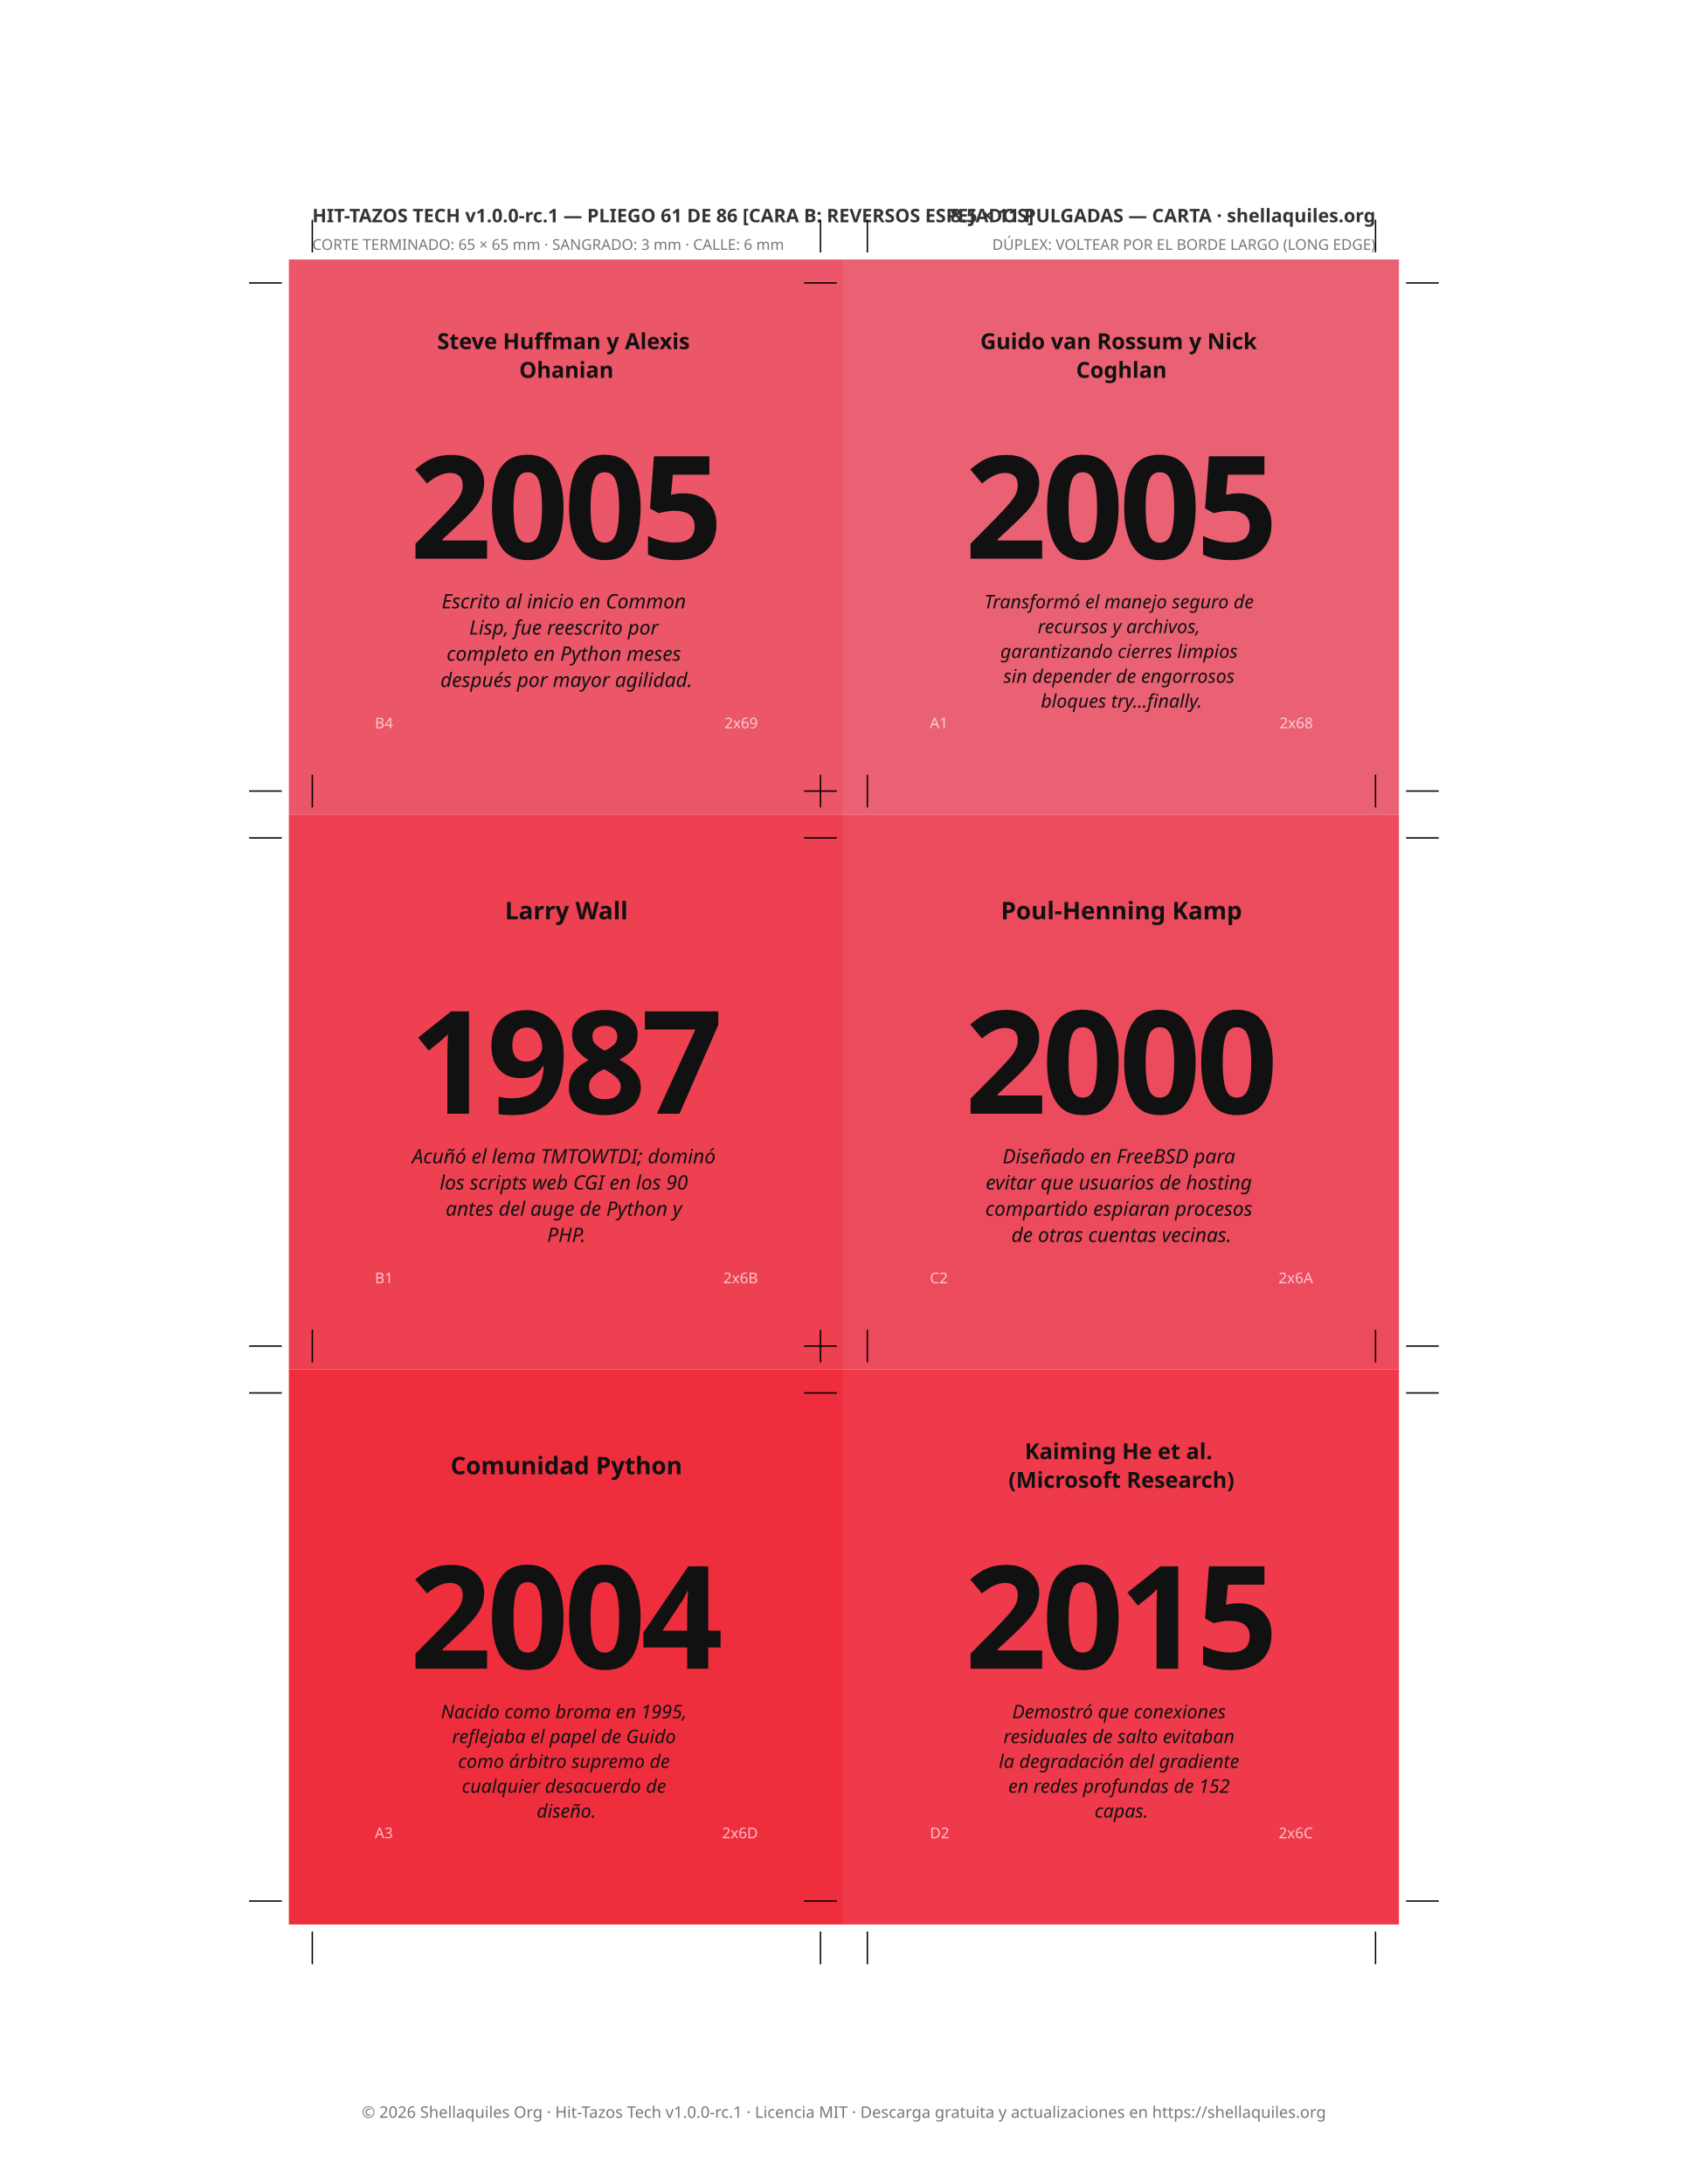
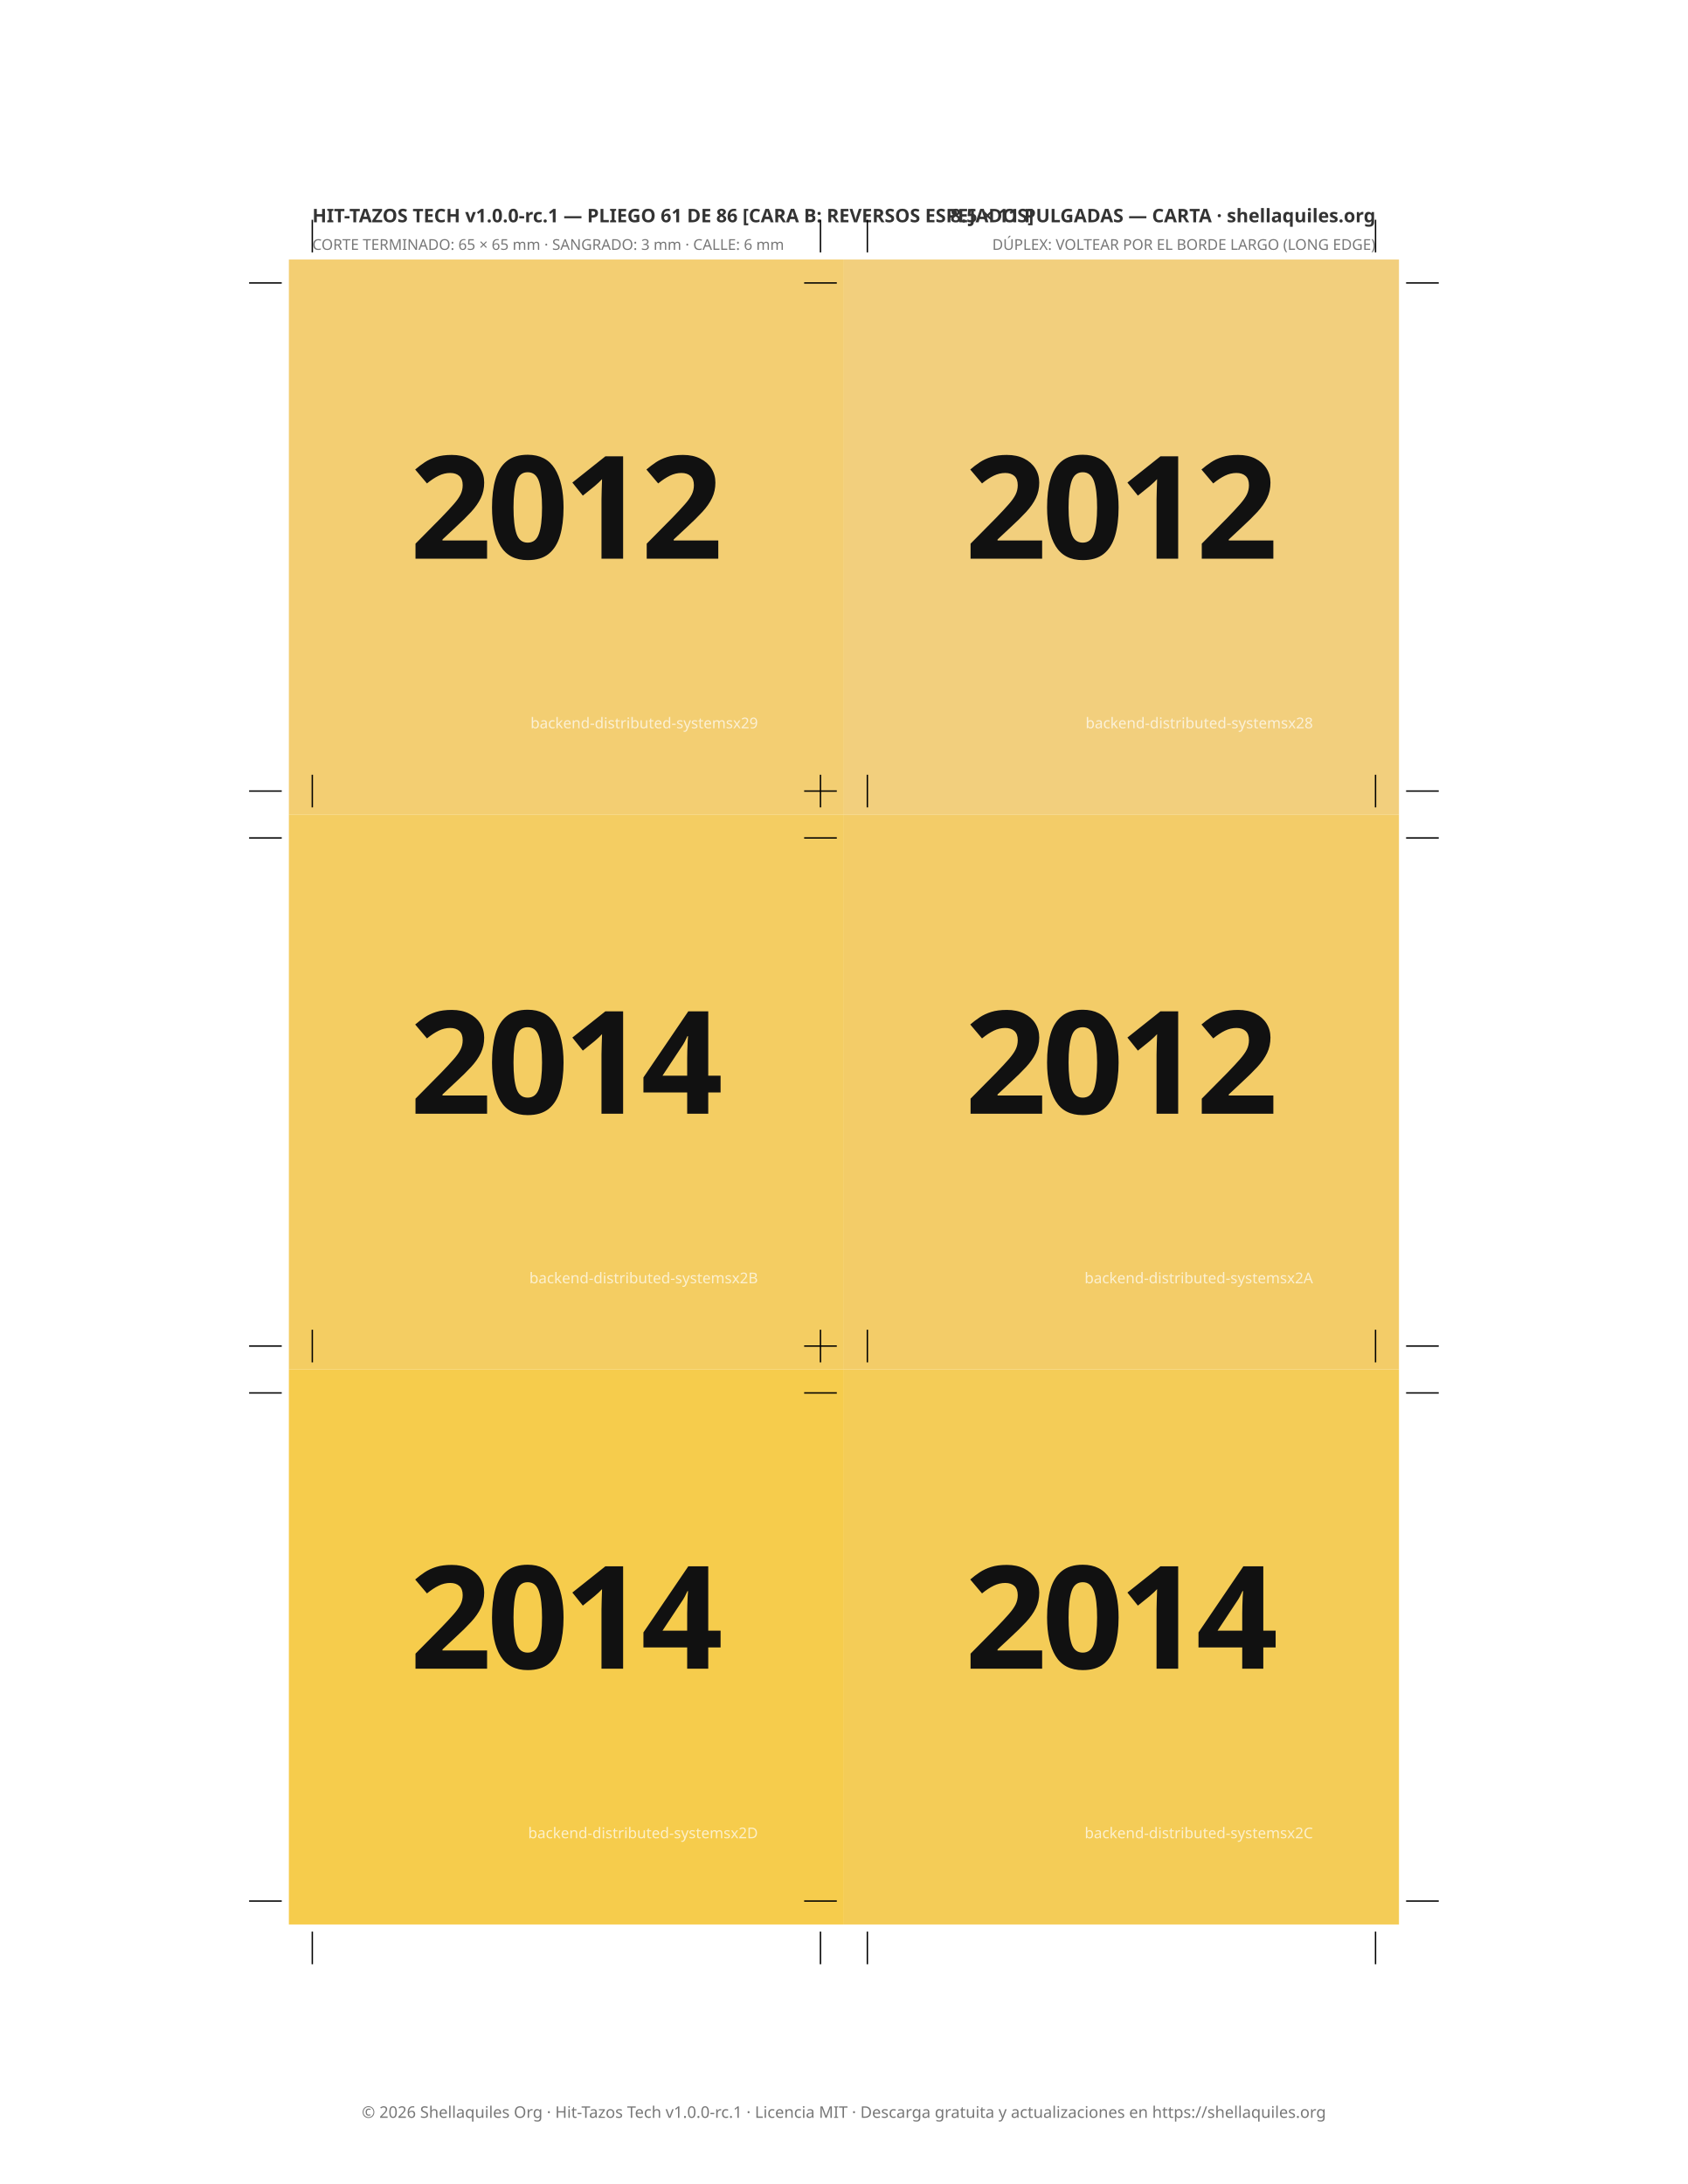
<svg xmlns="http://www.w3.org/2000/svg" width="215.9mm" height="279.4mm" viewBox="0 0 612 792" style="background-color: #ffffff;">
  <g id="encabezado_pliego">
    <text x="113.24" y="80.61" font-family="'Outfit', sans-serif" font-size="6.8" font-weight="700" fill="#333333">HIT-TAZOS TECH v1.0.0-rc.1 — PLIEGO 61 DE 86 [CARA B: REVERSOS ESPEJADOS]</text>
    <text x="498.76" y="80.61" font-family="'Outfit', sans-serif" font-size="6.8" font-weight="700" fill="#333333" text-anchor="end">8.5 × 11 PULGADAS — CARTA · shellaquiles.org</text>
    <text x="113.24" y="90.61" font-family="'Outfit', sans-serif" font-size="5.4" font-weight="500" fill="#777777">CORTE TERMINADO: 65 × 65 mm · SANGRADO: 3 mm · CALLE: 6 mm</text>
    <text x="498.76" y="90.61" font-family="'Outfit', sans-serif" font-size="5.4" font-weight="500" fill="#777777" text-anchor="end">DÚPLEX: VOLTEAR POR EL BORDE LARGO (LONG EDGE)</text>
  </g>
  <g id="tarjetas_reverso">
-     <g id="carta_2_69_reverso">
+     <g id="carta_backend-distributed-systems_29_reverso">
      <g stroke="#000000" stroke-width="0.5" stroke-linecap="square">
        <line x1="90.57" y1="102.61" x2="101.91" y2="102.61" />
        <line x1="113.24" y1="79.94" x2="113.24" y2="91.28" />
        <line x1="308.83" y1="102.61" x2="320.17" y2="102.61" />
        <line x1="297.50" y1="79.94" x2="297.50" y2="91.28" />
        <line x1="90.57" y1="286.87" x2="101.91" y2="286.87" />
        <line x1="113.24" y1="298.20" x2="113.24" y2="309.54" />
        <line x1="308.83" y1="286.87" x2="320.17" y2="286.87" />
        <line x1="297.50" y1="298.20" x2="297.50" y2="309.54" />
      </g>
-       <rect x="104.74" y="94.11" width="201.26" height="201.26" fill="#eb5668" />
+       <rect x="104.74" y="94.11" width="201.26" height="201.26" fill="#f3ce72" />
      <g transform="translate(113.24, 102.61)">
-         <text font-family="'Outfit', sans-serif" font-size="8" font-weight="600" fill="#111111" text-anchor="middle">
-           <tspan x="92.13" y="24">Steve Huffman y Alexis</tspan>
-           <tspan x="92.13" y="34.4">Ohanian</tspan>
+         <text font-family="'Outfit', sans-serif" font-size="8.8" font-weight="600" fill="#111111" text-anchor="middle">
+           
        </text>
-         <text x="92.13" y="100" font-family="'Space Grotesk', sans-serif" font-size="52" font-weight="900" letter-spacing="-1.8" fill="#111111" text-anchor="middle">2005</text>
+         <text x="92.13" y="100" font-family="'Space Grotesk', sans-serif" font-size="52" font-weight="900" letter-spacing="-1.8" fill="#111111" text-anchor="middle">2012</text>
        <text font-family="'Outfit', sans-serif" font-size="7.2" font-weight="400" font-style="italic" fill="#111111" text-anchor="middle">
-           <tspan x="92.13" y="118.0">Escrito al inicio en Common</tspan>
-           <tspan x="92.13" y="127.5">Lisp, fue reescrito por</tspan>
-           <tspan x="92.13" y="137.0">completo en Python meses</tspan>
-           <tspan x="92.13" y="146.5">después por mayor agilidad.</tspan>
+           
        </text>
-         <text x="22.68" y="161.5" font-family="'Outfit', sans-serif" font-size="5.4" font-weight="500" fill="rgba(255, 255, 255, 0.7)">B4</text>
-         <text x="161.57" y="161.5" font-family="'Space Grotesk', sans-serif" font-size="5.4" font-weight="500" fill="rgba(255, 255, 255, 0.7)" text-anchor="end">2x69</text>
+         <text x="22.68" y="161.5" font-family="'Outfit', sans-serif" font-size="5.4" font-weight="500" fill="rgba(255, 255, 255, 0.7)" />
+         <text x="161.57" y="161.5" font-family="'Space Grotesk', sans-serif" font-size="5.4" font-weight="500" fill="rgba(255, 255, 255, 0.7)" text-anchor="end">backend-distributed-systemsx29</text>
      </g>
    </g>
-     <g id="carta_2_68_reverso">
+     <g id="carta_backend-distributed-systems_28_reverso">
      <g stroke="#000000" stroke-width="0.5" stroke-linecap="square">
        <line x1="291.83" y1="102.61" x2="303.17" y2="102.61" />
        <line x1="314.50" y1="79.94" x2="314.50" y2="91.28" />
        <line x1="510.09" y1="102.61" x2="521.43" y2="102.61" />
        <line x1="498.76" y1="79.94" x2="498.76" y2="91.28" />
        <line x1="291.83" y1="286.87" x2="303.17" y2="286.87" />
        <line x1="314.50" y1="298.20" x2="314.50" y2="309.54" />
        <line x1="510.09" y1="286.87" x2="521.43" y2="286.87" />
        <line x1="498.76" y1="298.20" x2="498.76" y2="309.54" />
      </g>
-       <rect x="306.00" y="94.11" width="201.26" height="201.26" fill="#ea6173" />
+       <rect x="306.00" y="94.11" width="201.26" height="201.26" fill="#f2cf7d" />
      <g transform="translate(314.50, 102.61)">
-         <text font-family="'Outfit', sans-serif" font-size="8" font-weight="600" fill="#111111" text-anchor="middle">
-           <tspan x="92.13" y="24">Guido van Rossum y Nick</tspan>
-           <tspan x="92.13" y="34.4">Coghlan</tspan>
+         <text font-family="'Outfit', sans-serif" font-size="8.8" font-weight="600" fill="#111111" text-anchor="middle">
+           
        </text>
-         <text x="92.13" y="100" font-family="'Space Grotesk', sans-serif" font-size="52" font-weight="900" letter-spacing="-1.8" fill="#111111" text-anchor="middle">2005</text>
-         <text font-family="'Outfit', sans-serif" font-size="6.8" font-weight="400" font-style="italic" fill="#111111" text-anchor="middle">
-           <tspan x="92.13" y="118.0">Transformó el manejo seguro de</tspan>
-           <tspan x="92.13" y="127.0">recursos y archivos,</tspan>
-           <tspan x="92.13" y="136.0">garantizando cierres limpios</tspan>
-           <tspan x="92.13" y="145.0">sin depender de engorrosos</tspan>
-           <tspan x="92.13" y="154.0">bloques try...finally.</tspan>
+         <text x="92.13" y="100" font-family="'Space Grotesk', sans-serif" font-size="52" font-weight="900" letter-spacing="-1.8" fill="#111111" text-anchor="middle">2012</text>
+         <text font-family="'Outfit', sans-serif" font-size="7.2" font-weight="400" font-style="italic" fill="#111111" text-anchor="middle">
+           
        </text>
-         <text x="22.68" y="161.5" font-family="'Outfit', sans-serif" font-size="5.4" font-weight="500" fill="rgba(255, 255, 255, 0.7)">A1</text>
-         <text x="161.57" y="161.5" font-family="'Space Grotesk', sans-serif" font-size="5.4" font-weight="500" fill="rgba(255, 255, 255, 0.7)" text-anchor="end">2x68</text>
+         <text x="22.68" y="161.5" font-family="'Outfit', sans-serif" font-size="5.4" font-weight="500" fill="rgba(255, 255, 255, 0.7)" />
+         <text x="161.57" y="161.5" font-family="'Space Grotesk', sans-serif" font-size="5.4" font-weight="500" fill="rgba(255, 255, 255, 0.7)" text-anchor="end">backend-distributed-systemsx28</text>
      </g>
    </g>
-     <g id="carta_2_6B_reverso">
+     <g id="carta_backend-distributed-systems_2B_reverso">
      <g stroke="#000000" stroke-width="0.5" stroke-linecap="square">
        <line x1="90.57" y1="303.87" x2="101.91" y2="303.87" />
        <line x1="113.24" y1="281.20" x2="113.24" y2="292.54" />
        <line x1="308.83" y1="303.87" x2="320.17" y2="303.87" />
        <line x1="297.50" y1="281.20" x2="297.50" y2="292.54" />
        <line x1="90.57" y1="488.13" x2="101.91" y2="488.13" />
        <line x1="113.24" y1="499.46" x2="113.24" y2="510.80" />
        <line x1="308.83" y1="488.13" x2="320.17" y2="488.13" />
        <line x1="297.50" y1="499.46" x2="297.50" y2="510.80" />
      </g>
-       <rect x="104.74" y="295.37" width="201.26" height="201.26" fill="#ed4051" />
+       <rect x="104.74" y="295.37" width="201.26" height="201.26" fill="#f4cd62" />
      <g transform="translate(113.24, 303.87)">
        <text font-family="'Outfit', sans-serif" font-size="8.8" font-weight="600" fill="#111111" text-anchor="middle">
-           <tspan x="92.13" y="29.5">Larry Wall</tspan>
+           
        </text>
-         <text x="92.13" y="100" font-family="'Space Grotesk', sans-serif" font-size="52" font-weight="900" letter-spacing="-1.8" fill="#111111" text-anchor="middle">1987</text>
+         <text x="92.13" y="100" font-family="'Space Grotesk', sans-serif" font-size="52" font-weight="900" letter-spacing="-1.8" fill="#111111" text-anchor="middle">2014</text>
        <text font-family="'Outfit', sans-serif" font-size="7.2" font-weight="400" font-style="italic" fill="#111111" text-anchor="middle">
-           <tspan x="92.13" y="118.0">Acuñó el lema TMTOWTDI; dominó</tspan>
-           <tspan x="92.13" y="127.5">los scripts web CGI en los 90</tspan>
-           <tspan x="92.13" y="137.0">antes del auge de Python y</tspan>
-           <tspan x="92.13" y="146.5">PHP.</tspan>
+           
        </text>
-         <text x="22.68" y="161.5" font-family="'Outfit', sans-serif" font-size="5.4" font-weight="500" fill="rgba(255, 255, 255, 0.7)">B1</text>
-         <text x="161.57" y="161.5" font-family="'Space Grotesk', sans-serif" font-size="5.4" font-weight="500" fill="rgba(255, 255, 255, 0.7)" text-anchor="end">2x6B</text>
+         <text x="22.68" y="161.5" font-family="'Outfit', sans-serif" font-size="5.4" font-weight="500" fill="rgba(255, 255, 255, 0.7)" />
+         <text x="161.57" y="161.5" font-family="'Space Grotesk', sans-serif" font-size="5.4" font-weight="500" fill="rgba(255, 255, 255, 0.7)" text-anchor="end">backend-distributed-systemsx2B</text>
      </g>
    </g>
-     <g id="carta_2_6A_reverso">
+     <g id="carta_backend-distributed-systems_2A_reverso">
      <g stroke="#000000" stroke-width="0.5" stroke-linecap="square">
        <line x1="291.83" y1="303.87" x2="303.17" y2="303.87" />
        <line x1="314.50" y1="281.20" x2="314.50" y2="292.54" />
        <line x1="510.09" y1="303.87" x2="521.43" y2="303.87" />
        <line x1="498.76" y1="281.20" x2="498.76" y2="292.54" />
        <line x1="291.83" y1="488.13" x2="303.17" y2="488.13" />
        <line x1="314.50" y1="499.46" x2="314.50" y2="510.80" />
        <line x1="510.09" y1="488.13" x2="521.43" y2="488.13" />
        <line x1="498.76" y1="499.46" x2="498.76" y2="510.80" />
      </g>
-       <rect x="306.00" y="295.37" width="201.26" height="201.26" fill="#ec4b5d" />
+       <rect x="306.00" y="295.37" width="201.26" height="201.26" fill="#f3cc68" />
      <g transform="translate(314.50, 303.87)">
        <text font-family="'Outfit', sans-serif" font-size="8.8" font-weight="600" fill="#111111" text-anchor="middle">
-           <tspan x="92.13" y="29.5">Poul-Henning Kamp</tspan>
+           
        </text>
-         <text x="92.13" y="100" font-family="'Space Grotesk', sans-serif" font-size="52" font-weight="900" letter-spacing="-1.8" fill="#111111" text-anchor="middle">2000</text>
+         <text x="92.13" y="100" font-family="'Space Grotesk', sans-serif" font-size="52" font-weight="900" letter-spacing="-1.8" fill="#111111" text-anchor="middle">2012</text>
        <text font-family="'Outfit', sans-serif" font-size="7.2" font-weight="400" font-style="italic" fill="#111111" text-anchor="middle">
-           <tspan x="92.13" y="118.0">Diseñado en FreeBSD para</tspan>
-           <tspan x="92.13" y="127.5">evitar que usuarios de hosting</tspan>
-           <tspan x="92.13" y="137.0">compartido espiaran procesos</tspan>
-           <tspan x="92.13" y="146.5">de otras cuentas vecinas.</tspan>
+           
        </text>
-         <text x="22.68" y="161.5" font-family="'Outfit', sans-serif" font-size="5.4" font-weight="500" fill="rgba(255, 255, 255, 0.7)">C2</text>
-         <text x="161.57" y="161.5" font-family="'Space Grotesk', sans-serif" font-size="5.4" font-weight="500" fill="rgba(255, 255, 255, 0.7)" text-anchor="end">2x6A</text>
+         <text x="22.68" y="161.5" font-family="'Outfit', sans-serif" font-size="5.4" font-weight="500" fill="rgba(255, 255, 255, 0.7)" />
+         <text x="161.57" y="161.5" font-family="'Space Grotesk', sans-serif" font-size="5.4" font-weight="500" fill="rgba(255, 255, 255, 0.7)" text-anchor="end">backend-distributed-systemsx2A</text>
      </g>
    </g>
-     <g id="carta_2_6D_reverso">
+     <g id="carta_backend-distributed-systems_2D_reverso">
      <g stroke="#000000" stroke-width="0.5" stroke-linecap="square">
        <line x1="90.57" y1="505.13" x2="101.91" y2="505.13" />
        <line x1="113.24" y1="482.46" x2="113.24" y2="493.80" />
        <line x1="308.83" y1="505.13" x2="320.17" y2="505.13" />
        <line x1="297.50" y1="482.46" x2="297.50" y2="493.80" />
        <line x1="90.57" y1="689.39" x2="101.91" y2="689.39" />
        <line x1="113.24" y1="700.72" x2="113.24" y2="712.06" />
        <line x1="308.83" y1="689.39" x2="320.17" y2="689.39" />
        <line x1="297.50" y1="700.72" x2="297.50" y2="712.06" />
      </g>
-       <rect x="104.74" y="496.63" width="201.26" height="201.26" fill="#ef2e3d" />
+       <rect x="104.74" y="496.63" width="201.26" height="201.26" fill="#f6cc4c" />
      <g transform="translate(113.24, 505.13)">
        <text font-family="'Outfit', sans-serif" font-size="8.8" font-weight="600" fill="#111111" text-anchor="middle">
-           <tspan x="92.13" y="29.5">Comunidad Python</tspan>
+           
        </text>
-         <text x="92.13" y="100" font-family="'Space Grotesk', sans-serif" font-size="52" font-weight="900" letter-spacing="-1.8" fill="#111111" text-anchor="middle">2004</text>
-         <text font-family="'Outfit', sans-serif" font-size="6.8" font-weight="400" font-style="italic" fill="#111111" text-anchor="middle">
-           <tspan x="92.13" y="118.0">Nacido como broma en 1995,</tspan>
-           <tspan x="92.13" y="127.0">reflejaba el papel de Guido</tspan>
-           <tspan x="92.13" y="136.0">como árbitro supremo de</tspan>
-           <tspan x="92.13" y="145.0">cualquier desacuerdo de</tspan>
-           <tspan x="92.13" y="154.0">diseño.</tspan>
+         <text x="92.13" y="100" font-family="'Space Grotesk', sans-serif" font-size="52" font-weight="900" letter-spacing="-1.8" fill="#111111" text-anchor="middle">2014</text>
+         <text font-family="'Outfit', sans-serif" font-size="7.2" font-weight="400" font-style="italic" fill="#111111" text-anchor="middle">
+           
        </text>
-         <text x="22.68" y="161.5" font-family="'Outfit', sans-serif" font-size="5.4" font-weight="500" fill="rgba(255, 255, 255, 0.7)">A3</text>
-         <text x="161.57" y="161.5" font-family="'Space Grotesk', sans-serif" font-size="5.4" font-weight="500" fill="rgba(255, 255, 255, 0.7)" text-anchor="end">2x6D</text>
+         <text x="22.68" y="161.5" font-family="'Outfit', sans-serif" font-size="5.4" font-weight="500" fill="rgba(255, 255, 255, 0.7)" />
+         <text x="161.57" y="161.5" font-family="'Space Grotesk', sans-serif" font-size="5.4" font-weight="500" fill="rgba(255, 255, 255, 0.7)" text-anchor="end">backend-distributed-systemsx2D</text>
      </g>
    </g>
-     <g id="carta_2_6C_reverso">
+     <g id="carta_backend-distributed-systems_2C_reverso">
      <g stroke="#000000" stroke-width="0.5" stroke-linecap="square">
        <line x1="291.83" y1="505.13" x2="303.17" y2="505.13" />
        <line x1="314.50" y1="482.46" x2="314.50" y2="493.80" />
        <line x1="510.09" y1="505.13" x2="521.43" y2="505.13" />
        <line x1="498.76" y1="482.46" x2="498.76" y2="493.80" />
        <line x1="291.83" y1="689.39" x2="303.17" y2="689.39" />
        <line x1="314.50" y1="700.72" x2="314.50" y2="712.06" />
        <line x1="510.09" y1="689.39" x2="521.43" y2="689.39" />
        <line x1="498.76" y1="700.72" x2="498.76" y2="712.06" />
      </g>
-       <rect x="306.00" y="496.63" width="201.26" height="201.26" fill="#ee3a4a" />
+       <rect x="306.00" y="496.63" width="201.26" height="201.26" fill="#f4cc57" />
      <g transform="translate(314.50, 505.13)">
-         <text font-family="'Outfit', sans-serif" font-size="8" font-weight="600" fill="#111111" text-anchor="middle">
-           <tspan x="92.13" y="24">Kaiming He et al.</tspan>
-           <tspan x="92.13" y="34.4">(Microsoft Research)</tspan>
+         <text font-family="'Outfit', sans-serif" font-size="8.8" font-weight="600" fill="#111111" text-anchor="middle">
+           
        </text>
-         <text x="92.13" y="100" font-family="'Space Grotesk', sans-serif" font-size="52" font-weight="900" letter-spacing="-1.8" fill="#111111" text-anchor="middle">2015</text>
-         <text font-family="'Outfit', sans-serif" font-size="6.8" font-weight="400" font-style="italic" fill="#111111" text-anchor="middle">
-           <tspan x="92.13" y="118.0">Demostró que conexiones</tspan>
-           <tspan x="92.13" y="127.0">residuales de salto evitaban</tspan>
-           <tspan x="92.13" y="136.0">la degradación del gradiente</tspan>
-           <tspan x="92.13" y="145.0">en redes profundas de 152</tspan>
-           <tspan x="92.13" y="154.0">capas.</tspan>
+         <text x="92.13" y="100" font-family="'Space Grotesk', sans-serif" font-size="52" font-weight="900" letter-spacing="-1.8" fill="#111111" text-anchor="middle">2014</text>
+         <text font-family="'Outfit', sans-serif" font-size="7.2" font-weight="400" font-style="italic" fill="#111111" text-anchor="middle">
+           
        </text>
-         <text x="22.68" y="161.5" font-family="'Outfit', sans-serif" font-size="5.4" font-weight="500" fill="rgba(255, 255, 255, 0.7)">D2</text>
-         <text x="161.57" y="161.5" font-family="'Space Grotesk', sans-serif" font-size="5.4" font-weight="500" fill="rgba(255, 255, 255, 0.7)" text-anchor="end">2x6C</text>
+         <text x="22.68" y="161.5" font-family="'Outfit', sans-serif" font-size="5.4" font-weight="500" fill="rgba(255, 255, 255, 0.7)" />
+         <text x="161.57" y="161.5" font-family="'Space Grotesk', sans-serif" font-size="5.4" font-weight="500" fill="rgba(255, 255, 255, 0.7)" text-anchor="end">backend-distributed-systemsx2C</text>
      </g>
    </g>
  </g>
  <g id="pie_pliego">
    <text x="306.00" y="768.00" font-family="'Outfit', sans-serif" font-size="5.8" font-weight="500" fill="#777777" text-anchor="middle">© 2026 Shellaquiles Org · Hit-Tazos Tech v1.0.0-rc.1 · Licencia MIT · Descarga gratuita y actualizaciones en https://shellaquiles.org</text>
  </g>
</svg>
